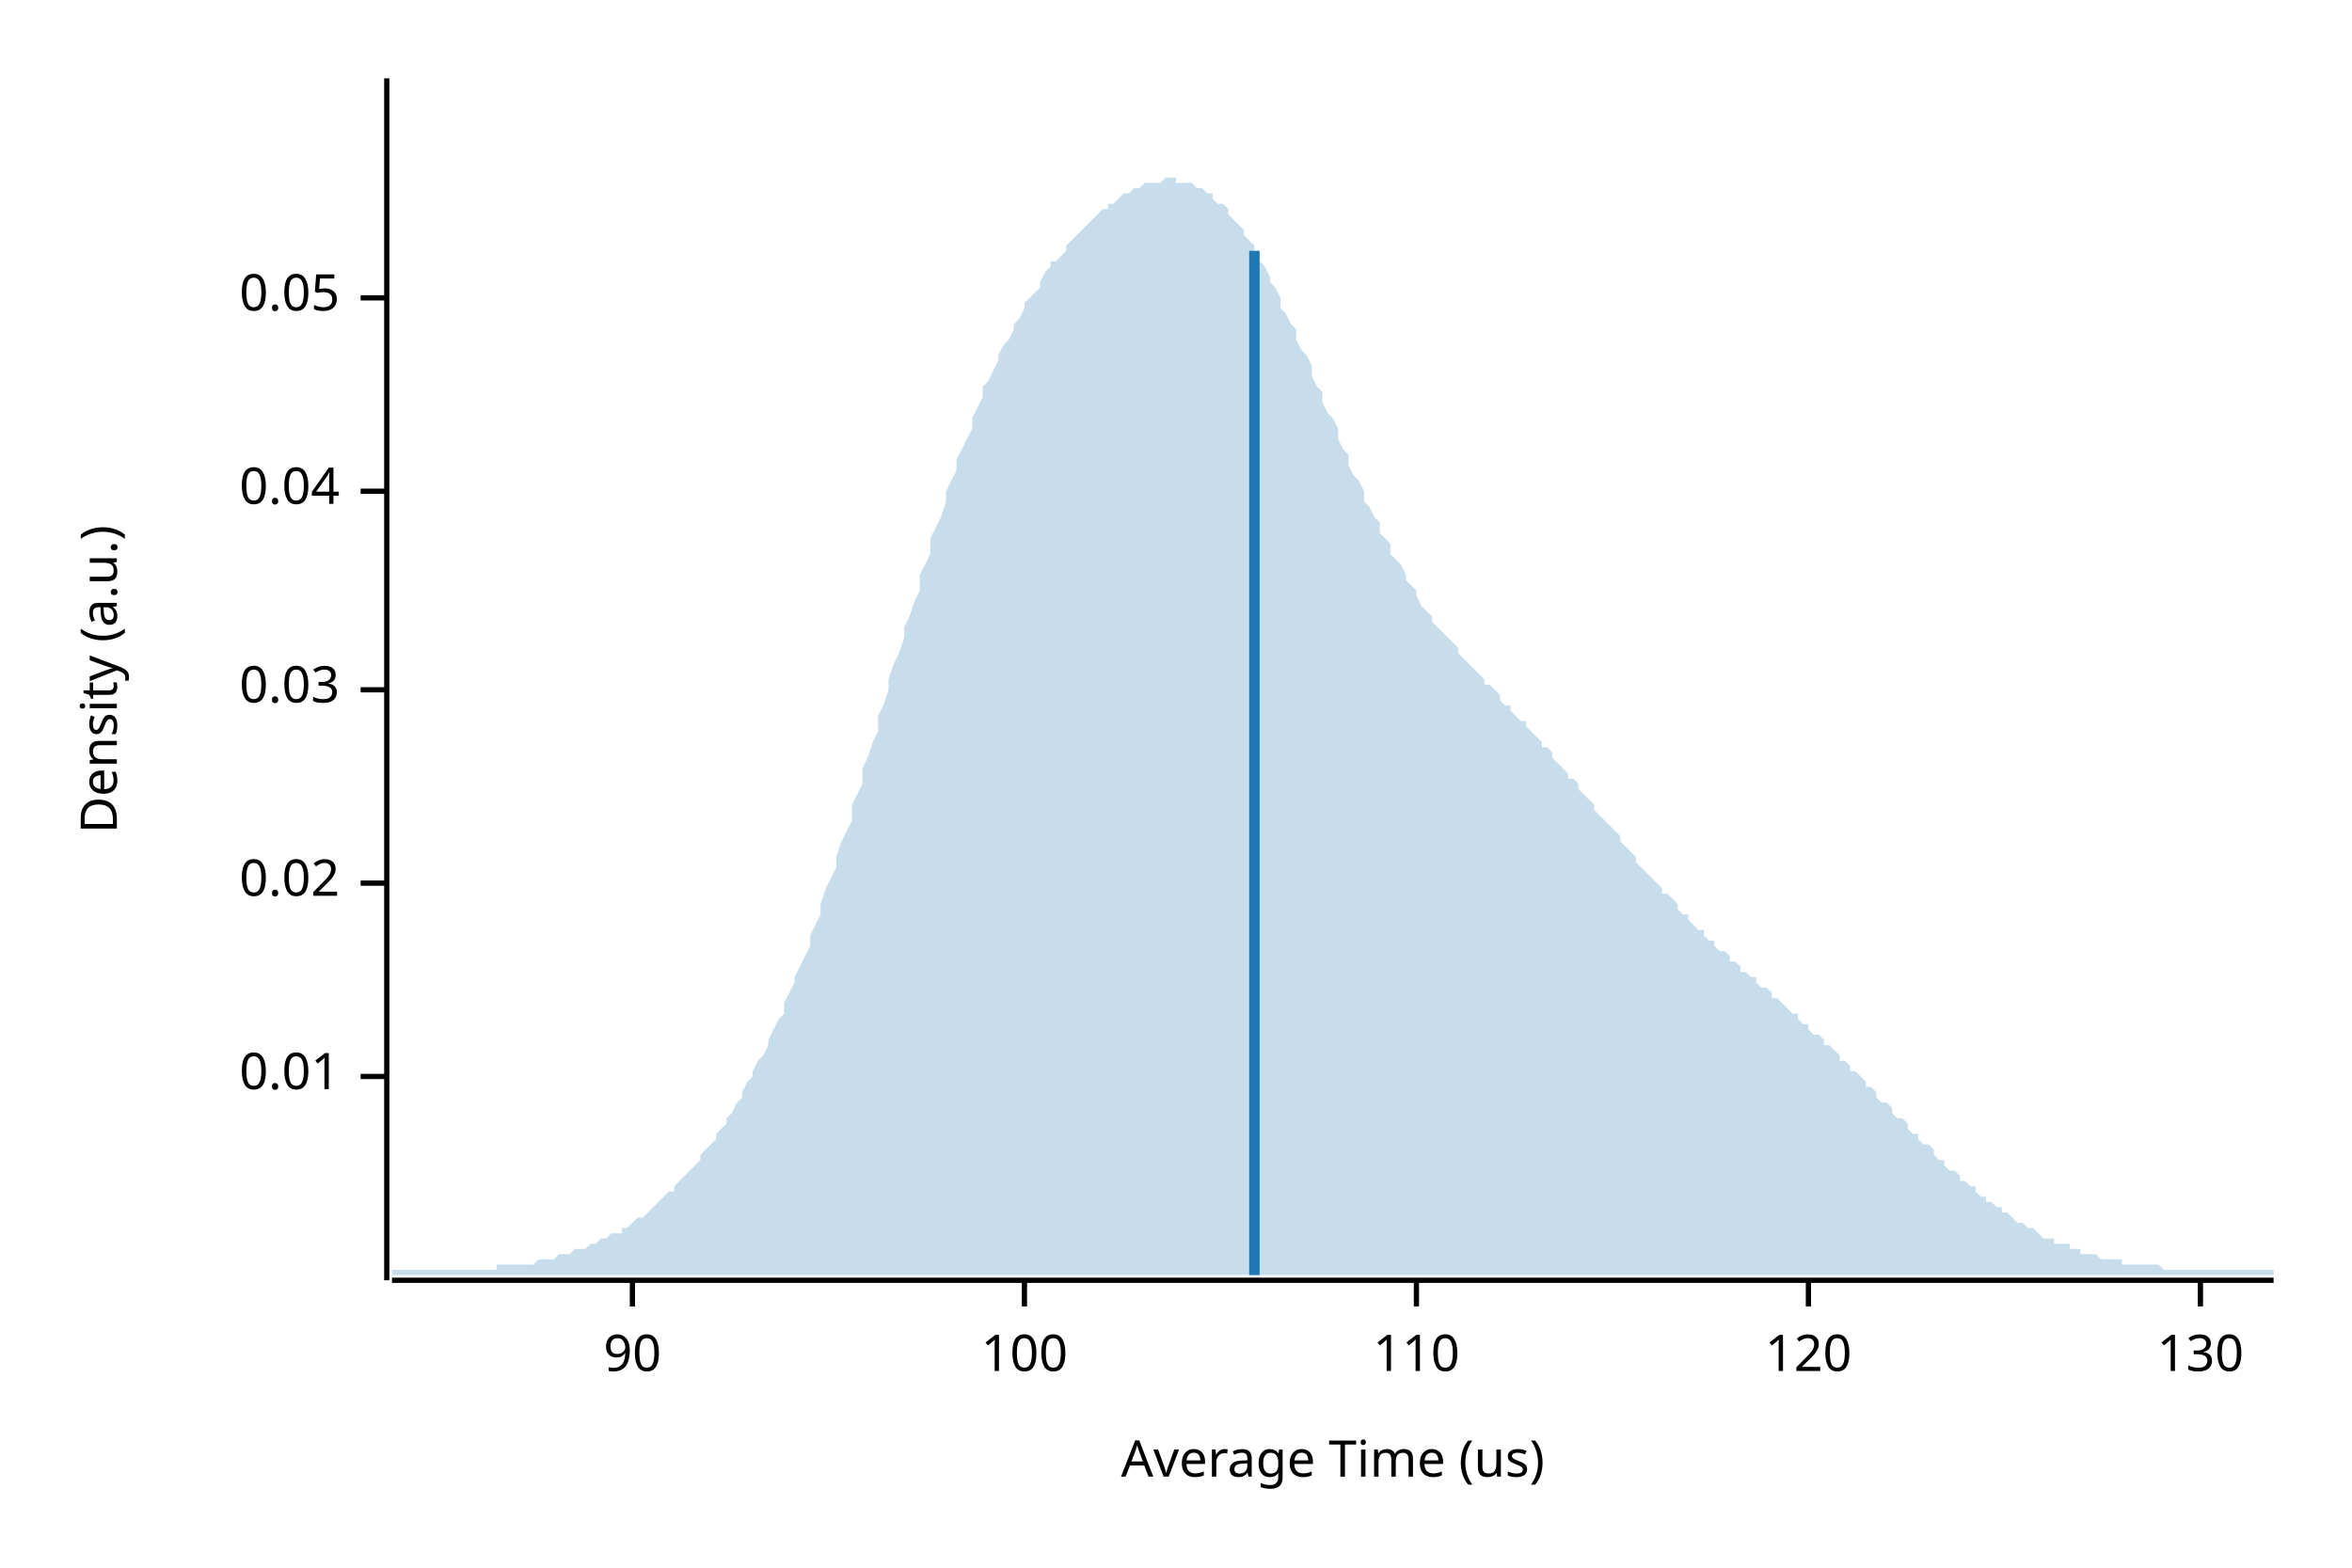
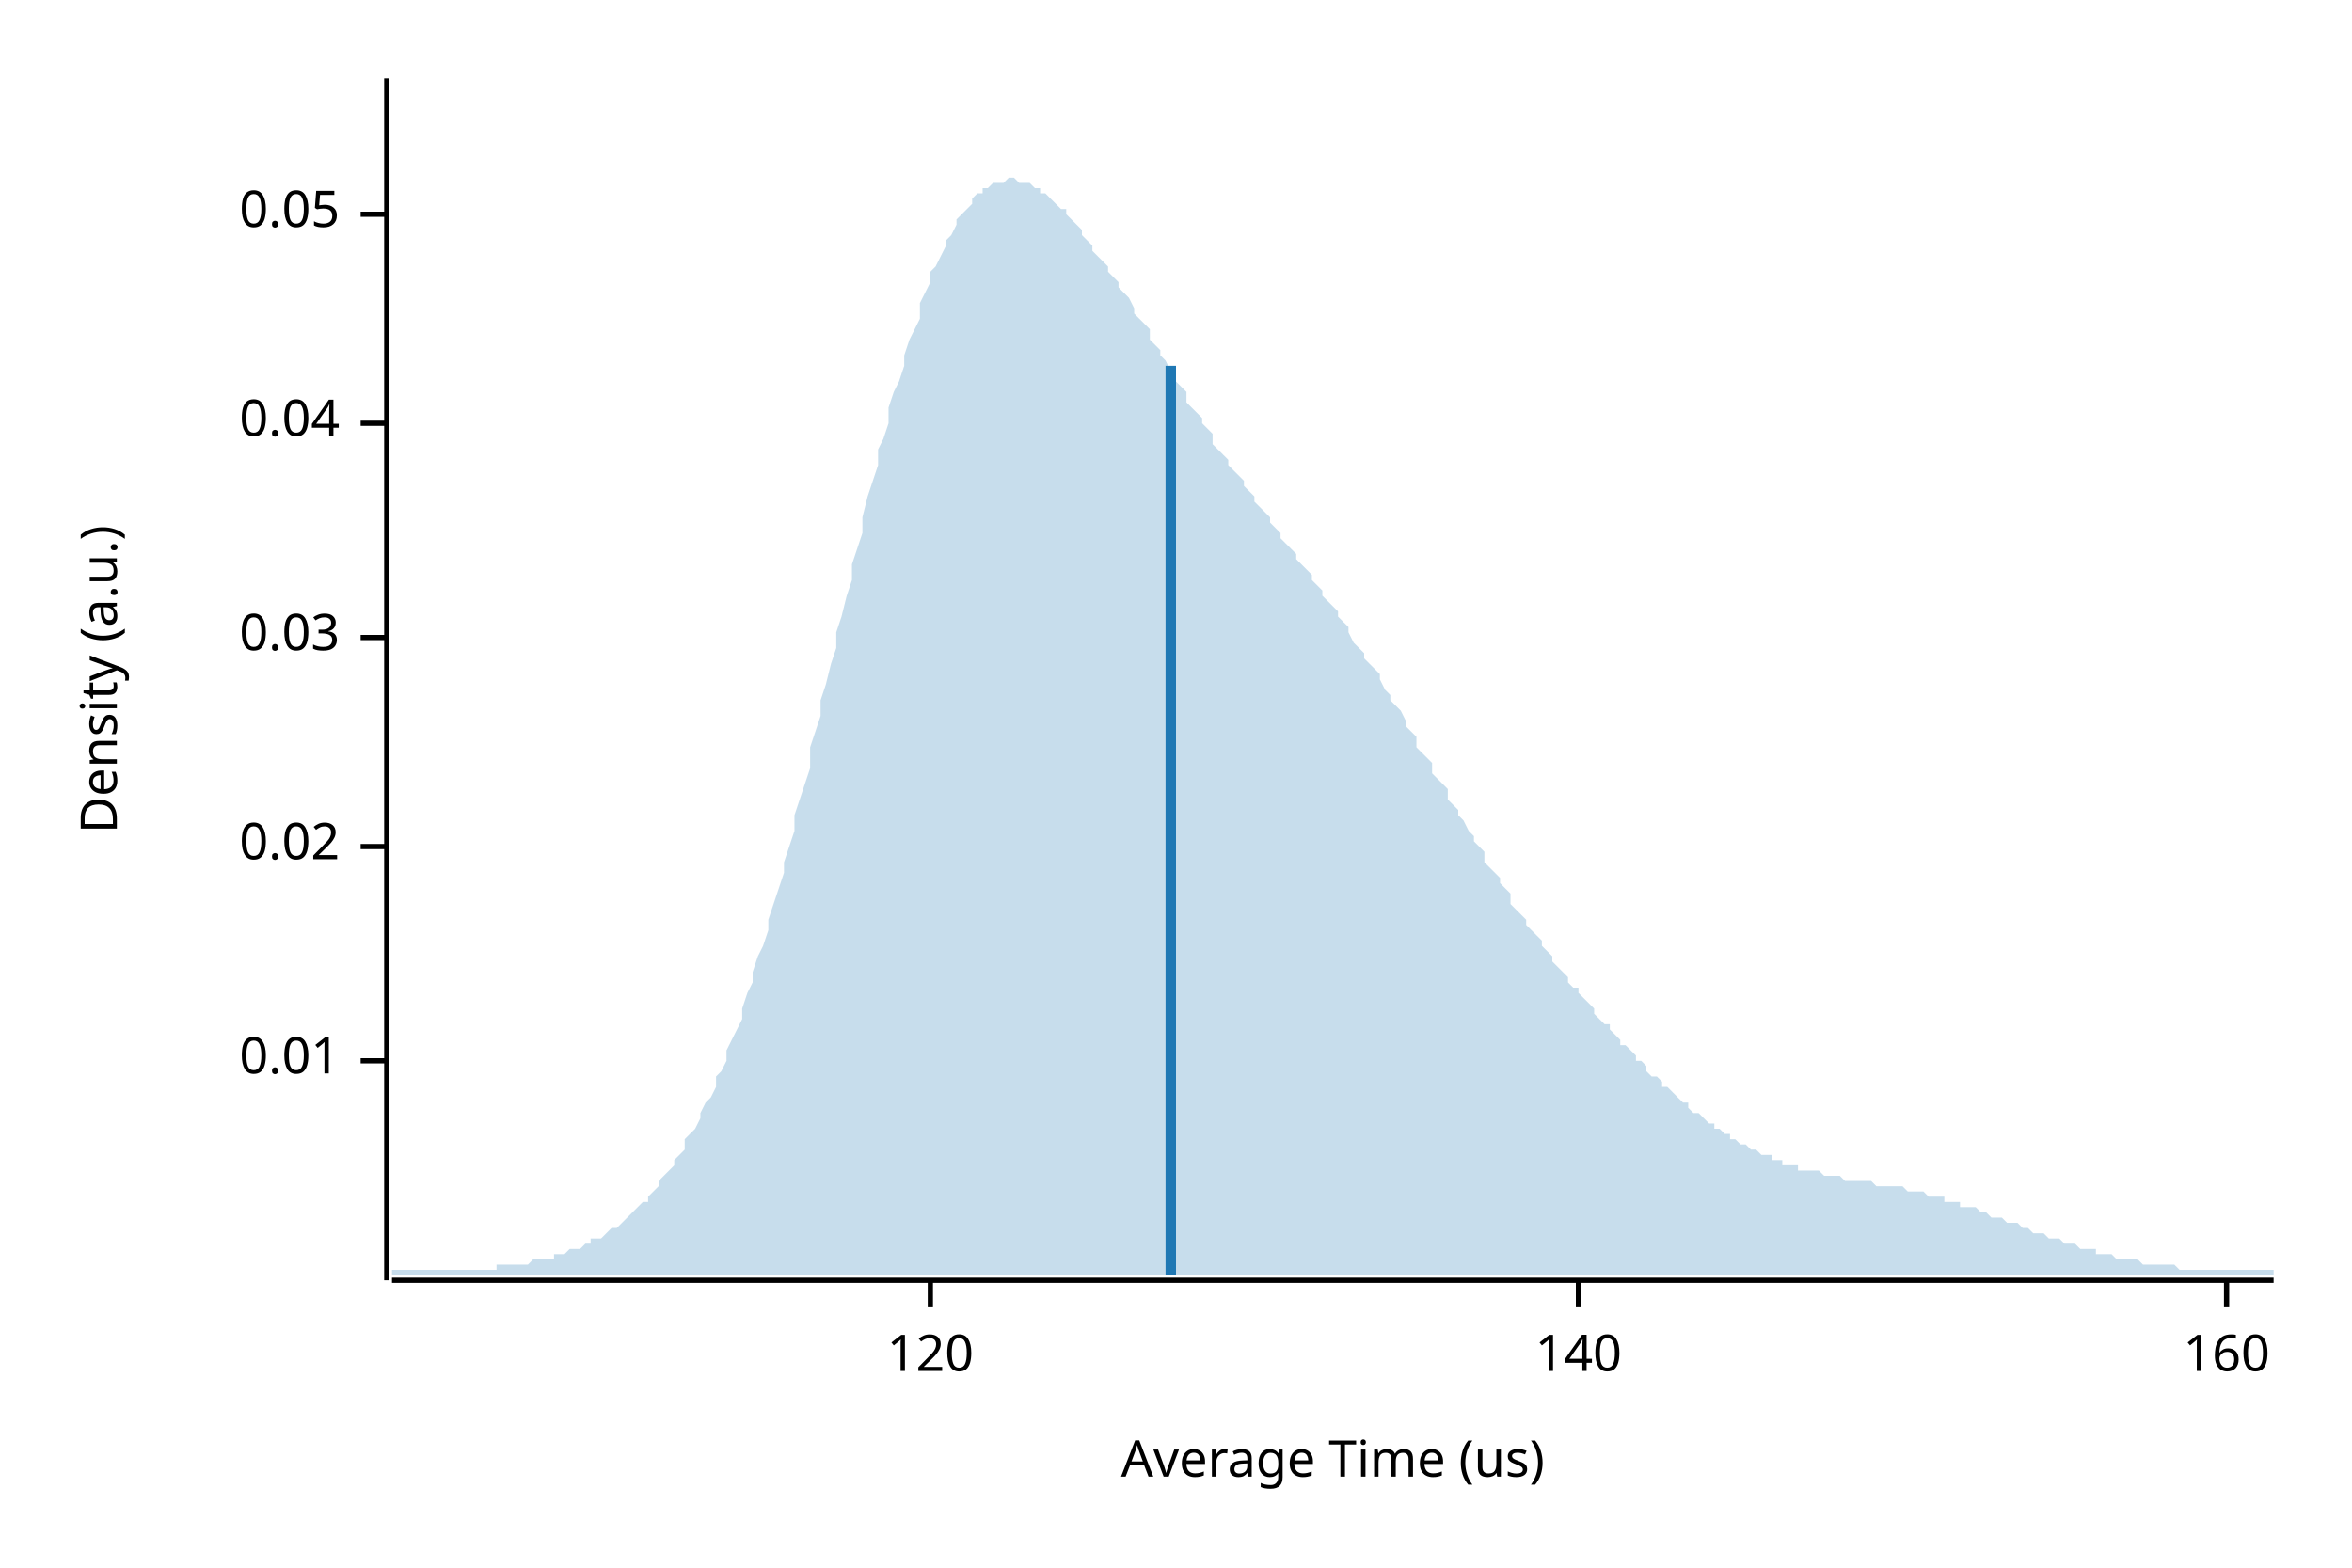
<svg xmlns="http://www.w3.org/2000/svg" width="450" height="300" viewBox="0 0 450 300">
  <text x="15" y="130" dy="0.76em" text-anchor="middle" font-family="sans-serif" font-size="9.677" opacity="1" fill="#000000" transform="rotate(270, 15, 130)">
Density (a.u.)
</text>
  <text x="255" y="285" dy="-0.5ex" text-anchor="middle" font-family="sans-serif" font-size="9.677" opacity="1" fill="#000000">
Average Time (us)
</text>
  <polyline fill="none" opacity="1" stroke="#000000" stroke-width="1" points="74,15 74,245 " />
-   <text x="65" y="206" dy="0.5ex" text-anchor="end" font-family="sans-serif" font-size="9.677" opacity="1" fill="#000000">
+   <text x="65" y="203" dy="0.5ex" text-anchor="end" font-family="sans-serif" font-size="9.677" opacity="1" fill="#000000">
0.01
</text>
-   <polyline fill="none" opacity="1" stroke="#000000" stroke-width="1" points="69,206 74,206 " />
-   <text x="65" y="169" dy="0.5ex" text-anchor="end" font-family="sans-serif" font-size="9.677" opacity="1" fill="#000000">
+   <polyline fill="none" opacity="1" stroke="#000000" stroke-width="1" points="69,203 74,203 " />
+   <text x="65" y="162" dy="0.5ex" text-anchor="end" font-family="sans-serif" font-size="9.677" opacity="1" fill="#000000">
0.02
</text>
-   <polyline fill="none" opacity="1" stroke="#000000" stroke-width="1" points="69,169 74,169 " />
-   <text x="65" y="132" dy="0.5ex" text-anchor="end" font-family="sans-serif" font-size="9.677" opacity="1" fill="#000000">
+   <polyline fill="none" opacity="1" stroke="#000000" stroke-width="1" points="69,162 74,162 " />
+   <text x="65" y="122" dy="0.5ex" text-anchor="end" font-family="sans-serif" font-size="9.677" opacity="1" fill="#000000">
0.03
</text>
-   <polyline fill="none" opacity="1" stroke="#000000" stroke-width="1" points="69,132 74,132 " />
-   <text x="65" y="94" dy="0.5ex" text-anchor="end" font-family="sans-serif" font-size="9.677" opacity="1" fill="#000000">
+   <polyline fill="none" opacity="1" stroke="#000000" stroke-width="1" points="69,122 74,122 " />
+   <text x="65" y="81" dy="0.5ex" text-anchor="end" font-family="sans-serif" font-size="9.677" opacity="1" fill="#000000">
0.04
</text>
-   <polyline fill="none" opacity="1" stroke="#000000" stroke-width="1" points="69,94 74,94 " />
-   <text x="65" y="57" dy="0.5ex" text-anchor="end" font-family="sans-serif" font-size="9.677" opacity="1" fill="#000000">
+   <polyline fill="none" opacity="1" stroke="#000000" stroke-width="1" points="69,81 74,81 " />
+   <text x="65" y="41" dy="0.5ex" text-anchor="end" font-family="sans-serif" font-size="9.677" opacity="1" fill="#000000">
0.05
</text>
-   <polyline fill="none" opacity="1" stroke="#000000" stroke-width="1" points="69,57 74,57 " />
+   <polyline fill="none" opacity="1" stroke="#000000" stroke-width="1" points="69,41 74,41 " />
  <polyline fill="none" opacity="1" stroke="#000000" stroke-width="1" points="75,245 435,245 " />
-   <text x="121" y="255" dy="0.76em" text-anchor="middle" font-family="sans-serif" font-size="9.677" opacity="1" fill="#000000">
- 90
- </text>
-   <polyline fill="none" opacity="1" stroke="#000000" stroke-width="1" points="121,245 121,250 " />
-   <text x="196" y="255" dy="0.76em" text-anchor="middle" font-family="sans-serif" font-size="9.677" opacity="1" fill="#000000">
- 100
- </text>
-   <polyline fill="none" opacity="1" stroke="#000000" stroke-width="1" points="196,245 196,250 " />
-   <text x="271" y="255" dy="0.76em" text-anchor="middle" font-family="sans-serif" font-size="9.677" opacity="1" fill="#000000">
- 110
- </text>
-   <polyline fill="none" opacity="1" stroke="#000000" stroke-width="1" points="271,245 271,250 " />
-   <text x="346" y="255" dy="0.76em" text-anchor="middle" font-family="sans-serif" font-size="9.677" opacity="1" fill="#000000">
+   <text x="178" y="255" dy="0.76em" text-anchor="middle" font-family="sans-serif" font-size="9.677" opacity="1" fill="#000000">
120
</text>
-   <polyline fill="none" opacity="1" stroke="#000000" stroke-width="1" points="346,245 346,250 " />
-   <text x="421" y="255" dy="0.76em" text-anchor="middle" font-family="sans-serif" font-size="9.677" opacity="1" fill="#000000">
- 130
+   <polyline fill="none" opacity="1" stroke="#000000" stroke-width="1" points="178,245 178,250 " />
+   <text x="302" y="255" dy="0.76em" text-anchor="middle" font-family="sans-serif" font-size="9.677" opacity="1" fill="#000000">
+ 140
</text>
-   <polyline fill="none" opacity="1" stroke="#000000" stroke-width="1" points="421,245 421,250 " />
-   <polygon opacity="0.25" fill="#1F78B4" points="75,243 75,243 76,243 77,243 77,243 78,243 79,243 80,243 80,243 81,243 82,243 82,243 83,243 84,243 85,243 85,243 86,243 87,243 87,243 88,243 89,243 90,243 90,243 91,243 92,243 93,243 93,243 94,243 95,243 95,242 96,242 97,242 98,242 98,242 99,242 100,242 100,242 101,242 102,242 103,241 103,241 104,241 105,241 106,241 106,241 107,240 108,240 108,240 109,240 110,239 111,239 111,239 112,239 113,238 113,238 114,238 115,237 116,237 116,237 117,236 118,236 119,236 119,235 120,235 121,234 121,234 122,233 123,233 124,232 124,232 125,231 126,230 126,230 127,229 128,228 129,228 129,227 130,226 131,225 131,225 132,224 133,223 134,222 134,221 135,220 136,219 137,218 137,217 138,216 139,215 139,214 140,213 141,211 142,210 142,209 143,207 144,206 144,205 145,203 146,202 147,200 147,199 148,197 149,195 150,194 150,192 151,190 152,188 152,187 153,185 154,183 155,181 155,179 156,177 157,175 157,173 158,170 159,168 160,166 160,164 161,161 162,159 163,157 163,154 164,152 165,150 165,147 166,145 167,142 168,140 168,137 169,135 170,132 170,130 171,127 172,125 173,122 173,120 174,118 175,115 176,113 176,110 177,108 178,106 178,103 179,101 180,99 181,96 181,94 182,92 183,90 183,88 184,86 185,84 186,82 186,80 187,78 188,76 188,74 189,73 190,71 191,69 191,68 192,66 193,65 194,63 194,62 195,61 196,59 196,58 197,57 198,56 199,55 199,54 200,52 201,51 201,50 202,50 203,49 204,48 204,47 205,46 206,45 207,44 207,44 208,43 209,42 209,42 210,41 211,40 212,40 212,39 213,39 214,38 214,38 215,37 216,37 217,36 217,36 218,36 219,35 220,35 220,35 221,35 222,35 222,35 223,34 224,34 225,34 225,35 226,35 227,35 227,35 228,35 229,36 230,36 230,36 231,37 232,37 232,38 233,39 234,39 235,40 235,41 236,42 237,43 238,44 238,45 239,46 240,47 240,49 241,50 242,51 243,53 243,54 244,55 245,57 245,59 246,60 247,62 248,63 248,65 249,67 250,68 251,70 251,72 252,74 253,75 253,77 254,79 255,80 256,82 256,84 257,86 258,87 258,89 259,91 260,92 261,94 261,96 262,97 263,99 264,100 264,102 265,103 266,104 266,106 267,107 268,108 269,110 269,111 270,112 271,113 271,114 272,116 273,117 274,118 274,119 275,120 276,121 277,122 277,122 278,123 279,124 279,125 280,126 281,127 282,128 282,128 283,129 284,130 284,131 285,131 286,132 287,133 287,134 288,135 289,135 289,136 290,137 291,138 292,138 292,139 293,140 294,141 295,142 295,143 296,143 297,144 297,145 298,146 299,147 300,148 300,149 301,149 302,150 302,151 303,152 304,153 305,154 305,155 306,156 307,157 308,158 308,158 309,159 310,160 310,161 311,162 312,163 313,164 313,165 314,166 315,167 315,167 316,168 317,169 318,170 318,171 319,171 320,172 321,173 321,174 322,175 323,175 323,176 324,177 325,178 326,178 326,179 327,180 328,180 328,181 329,182 330,182 331,183 331,184 332,184 333,185 333,186 334,186 335,187 336,187 336,188 337,189 338,189 339,190 339,191 340,191 341,192 341,192 342,193 343,194 344,194 344,195 345,196 346,196 346,197 347,198 348,198 349,199 349,200 350,200 351,201 352,202 352,203 353,203 354,204 354,205 355,205 356,206 357,207 357,208 358,208 359,209 359,210 360,211 361,211 362,212 362,213 363,214 364,214 365,215 365,216 366,217 367,217 367,218 368,219 369,219 370,220 370,221 371,222 372,222 372,223 373,224 374,224 375,225 375,226 376,226 377,227 378,227 378,228 379,229 380,229 380,230 381,230 382,231 383,231 383,232 384,232 385,233 385,233 386,234 387,234 388,235 388,235 389,235 390,236 390,236 391,237 392,237 393,237 393,238 394,238 395,238 396,238 396,239 397,239 398,239 398,240 399,240 400,240 401,240 401,240 402,241 403,241 403,241 404,241 405,241 406,241 406,242 407,242 408,242 409,242 409,242 410,242 411,242 411,242 412,242 413,242 414,243 414,243 415,243 416,243 416,243 417,243 418,243 419,243 419,243 420,243 421,243 422,243 422,243 423,243 424,243 424,243 425,243 426,243 427,243 427,243 428,243 429,243 429,243 430,243 431,243 432,243 432,243 433,243 434,243 435,243 435,244 75,244 " />
-   <polyline fill="none" opacity="1" stroke="#1F78B4" stroke-width="2" points="240,244 240,48 " />
+   <polyline fill="none" opacity="1" stroke="#000000" stroke-width="1" points="302,245 302,250 " />
+   <text x="426" y="255" dy="0.76em" text-anchor="middle" font-family="sans-serif" font-size="9.677" opacity="1" fill="#000000">
+ 160
+ </text>
+   <polyline fill="none" opacity="1" stroke="#000000" stroke-width="1" points="426,245 426,250 " />
+   <polygon opacity="0.25" fill="#1F78B4" points="75,243 75,243 76,243 77,243 77,243 78,243 79,243 80,243 80,243 81,243 82,243 82,243 83,243 84,243 85,243 85,243 86,243 87,243 87,243 88,243 89,243 90,243 90,243 91,243 92,243 93,243 93,243 94,243 95,243 95,242 96,242 97,242 98,242 98,242 99,242 100,242 100,242 101,242 102,241 103,241 103,241 104,241 105,241 106,241 106,240 107,240 108,240 108,240 109,239 110,239 111,239 111,239 112,238 113,238 113,237 114,237 115,237 116,236 116,236 117,235 118,235 119,234 119,234 120,233 121,232 121,232 122,231 123,230 124,230 124,229 125,228 126,227 126,226 127,225 128,224 129,223 129,222 130,221 131,220 131,218 132,217 133,216 134,214 134,213 135,211 136,210 137,208 137,206 138,205 139,203 139,201 140,199 141,197 142,195 142,193 143,190 144,188 144,186 145,183 146,181 147,178 147,176 148,173 149,170 150,167 150,165 151,162 152,159 152,156 153,153 154,150 155,147 155,143 156,140 157,137 157,134 158,131 159,127 160,124 160,121 161,118 162,114 163,111 163,108 164,105 165,102 165,99 166,95 167,92 168,89 168,86 169,84 170,81 170,78 171,75 172,73 173,70 173,68 174,65 175,63 176,61 176,58 177,56 178,54 178,52 179,51 180,49 181,47 181,46 182,45 183,43 183,42 184,41 185,40 186,39 186,38 187,37 188,37 188,36 189,36 190,35 191,35 191,35 192,35 193,34 194,34 194,34 195,35 196,35 196,35 197,35 198,36 199,36 199,37 200,37 201,38 201,38 202,39 203,40 204,40 204,41 205,42 206,43 207,44 207,45 208,46 209,47 209,48 210,49 211,50 212,51 212,52 213,53 214,54 214,55 215,56 216,57 217,59 217,60 218,61 219,62 220,63 220,65 221,66 222,67 222,68 223,69 224,71 225,72 225,73 226,74 227,75 227,77 228,78 229,79 230,80 230,81 231,82 232,83 232,85 233,86 234,87 235,88 235,89 236,90 237,91 238,92 238,93 239,94 240,95 240,96 241,97 242,98 243,99 243,100 244,101 245,102 245,103 246,104 247,105 248,106 248,107 249,108 250,109 251,110 251,111 252,112 253,113 253,114 254,115 255,116 256,117 256,118 257,119 258,120 258,121 259,123 260,124 261,125 261,126 262,127 263,128 264,129 264,130 265,132 266,133 266,134 267,135 268,136 269,138 269,139 270,140 271,141 271,143 272,144 273,145 274,146 274,148 275,149 276,150 277,151 277,153 278,154 279,155 279,156 280,157 281,159 282,160 282,161 283,162 284,163 284,165 285,166 286,167 287,168 287,169 288,170 289,171 289,173 290,174 291,175 292,176 292,177 293,178 294,179 295,180 295,181 296,182 297,183 297,184 298,185 299,186 300,187 300,188 301,189 302,189 302,190 303,191 304,192 305,193 305,194 306,195 307,196 308,196 308,197 309,198 310,199 310,200 311,200 312,201 313,202 313,203 314,203 315,204 315,205 316,206 317,206 318,207 318,208 319,208 320,209 321,210 321,210 322,211 323,211 323,212 324,213 325,213 326,214 326,214 327,215 328,215 328,216 329,216 330,217 331,217 331,218 332,218 333,219 333,219 334,219 335,220 336,220 336,220 337,221 338,221 339,221 339,222 340,222 341,222 341,223 342,223 343,223 344,223 344,224 345,224 346,224 346,224 347,224 348,224 349,225 349,225 350,225 351,225 352,225 352,225 353,226 354,226 354,226 355,226 356,226 357,226 357,226 358,226 359,227 359,227 360,227 361,227 362,227 362,227 363,227 364,227 365,228 365,228 366,228 367,228 367,228 368,228 369,229 370,229 370,229 371,229 372,229 372,230 373,230 374,230 375,230 375,231 376,231 377,231 378,231 378,231 379,232 380,232 380,232 381,233 382,233 383,233 383,233 384,234 385,234 385,234 386,234 387,235 388,235 388,235 389,236 390,236 390,236 391,236 392,237 393,237 393,237 394,237 395,238 396,238 396,238 397,238 398,239 398,239 399,239 400,239 401,239 401,240 402,240 403,240 403,240 404,240 405,241 406,241 406,241 407,241 408,241 409,241 409,241 410,242 411,242 411,242 412,242 413,242 414,242 414,242 415,242 416,242 416,242 417,243 418,243 419,243 419,243 420,243 421,243 422,243 422,243 423,243 424,243 424,243 425,243 426,243 427,243 427,243 428,243 429,243 429,243 430,243 431,243 432,243 432,243 433,243 434,243 435,243 435,244 75,244 " />
+   <polyline fill="none" opacity="1" stroke="#1F78B4" stroke-width="2" points="224,244 224,70 " />
</svg>
